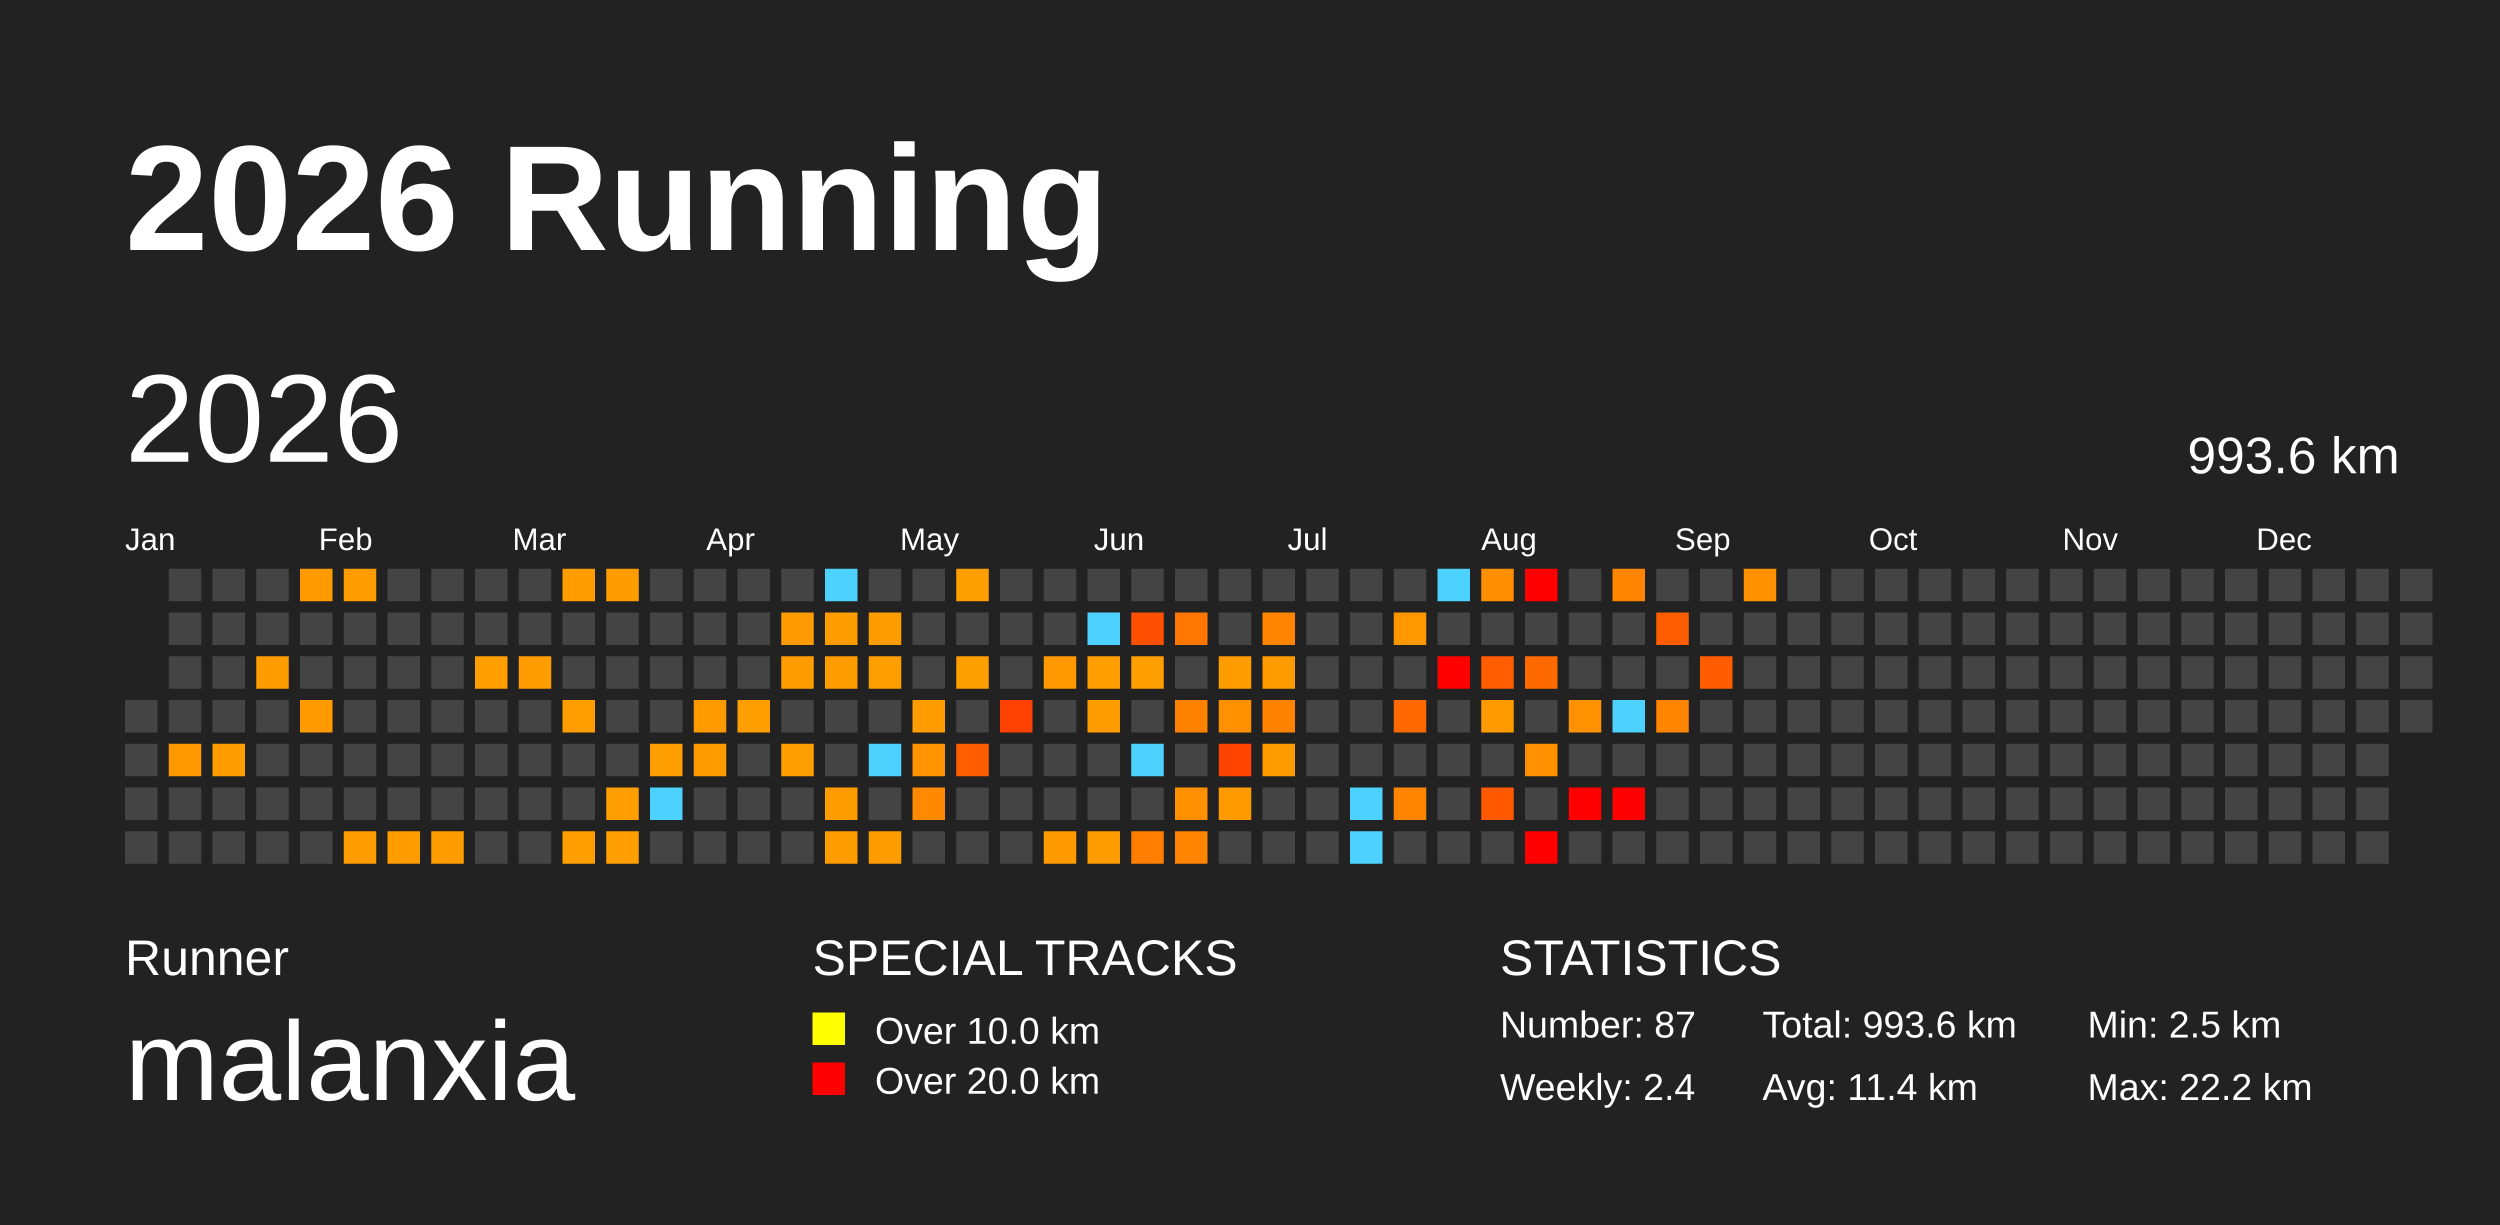
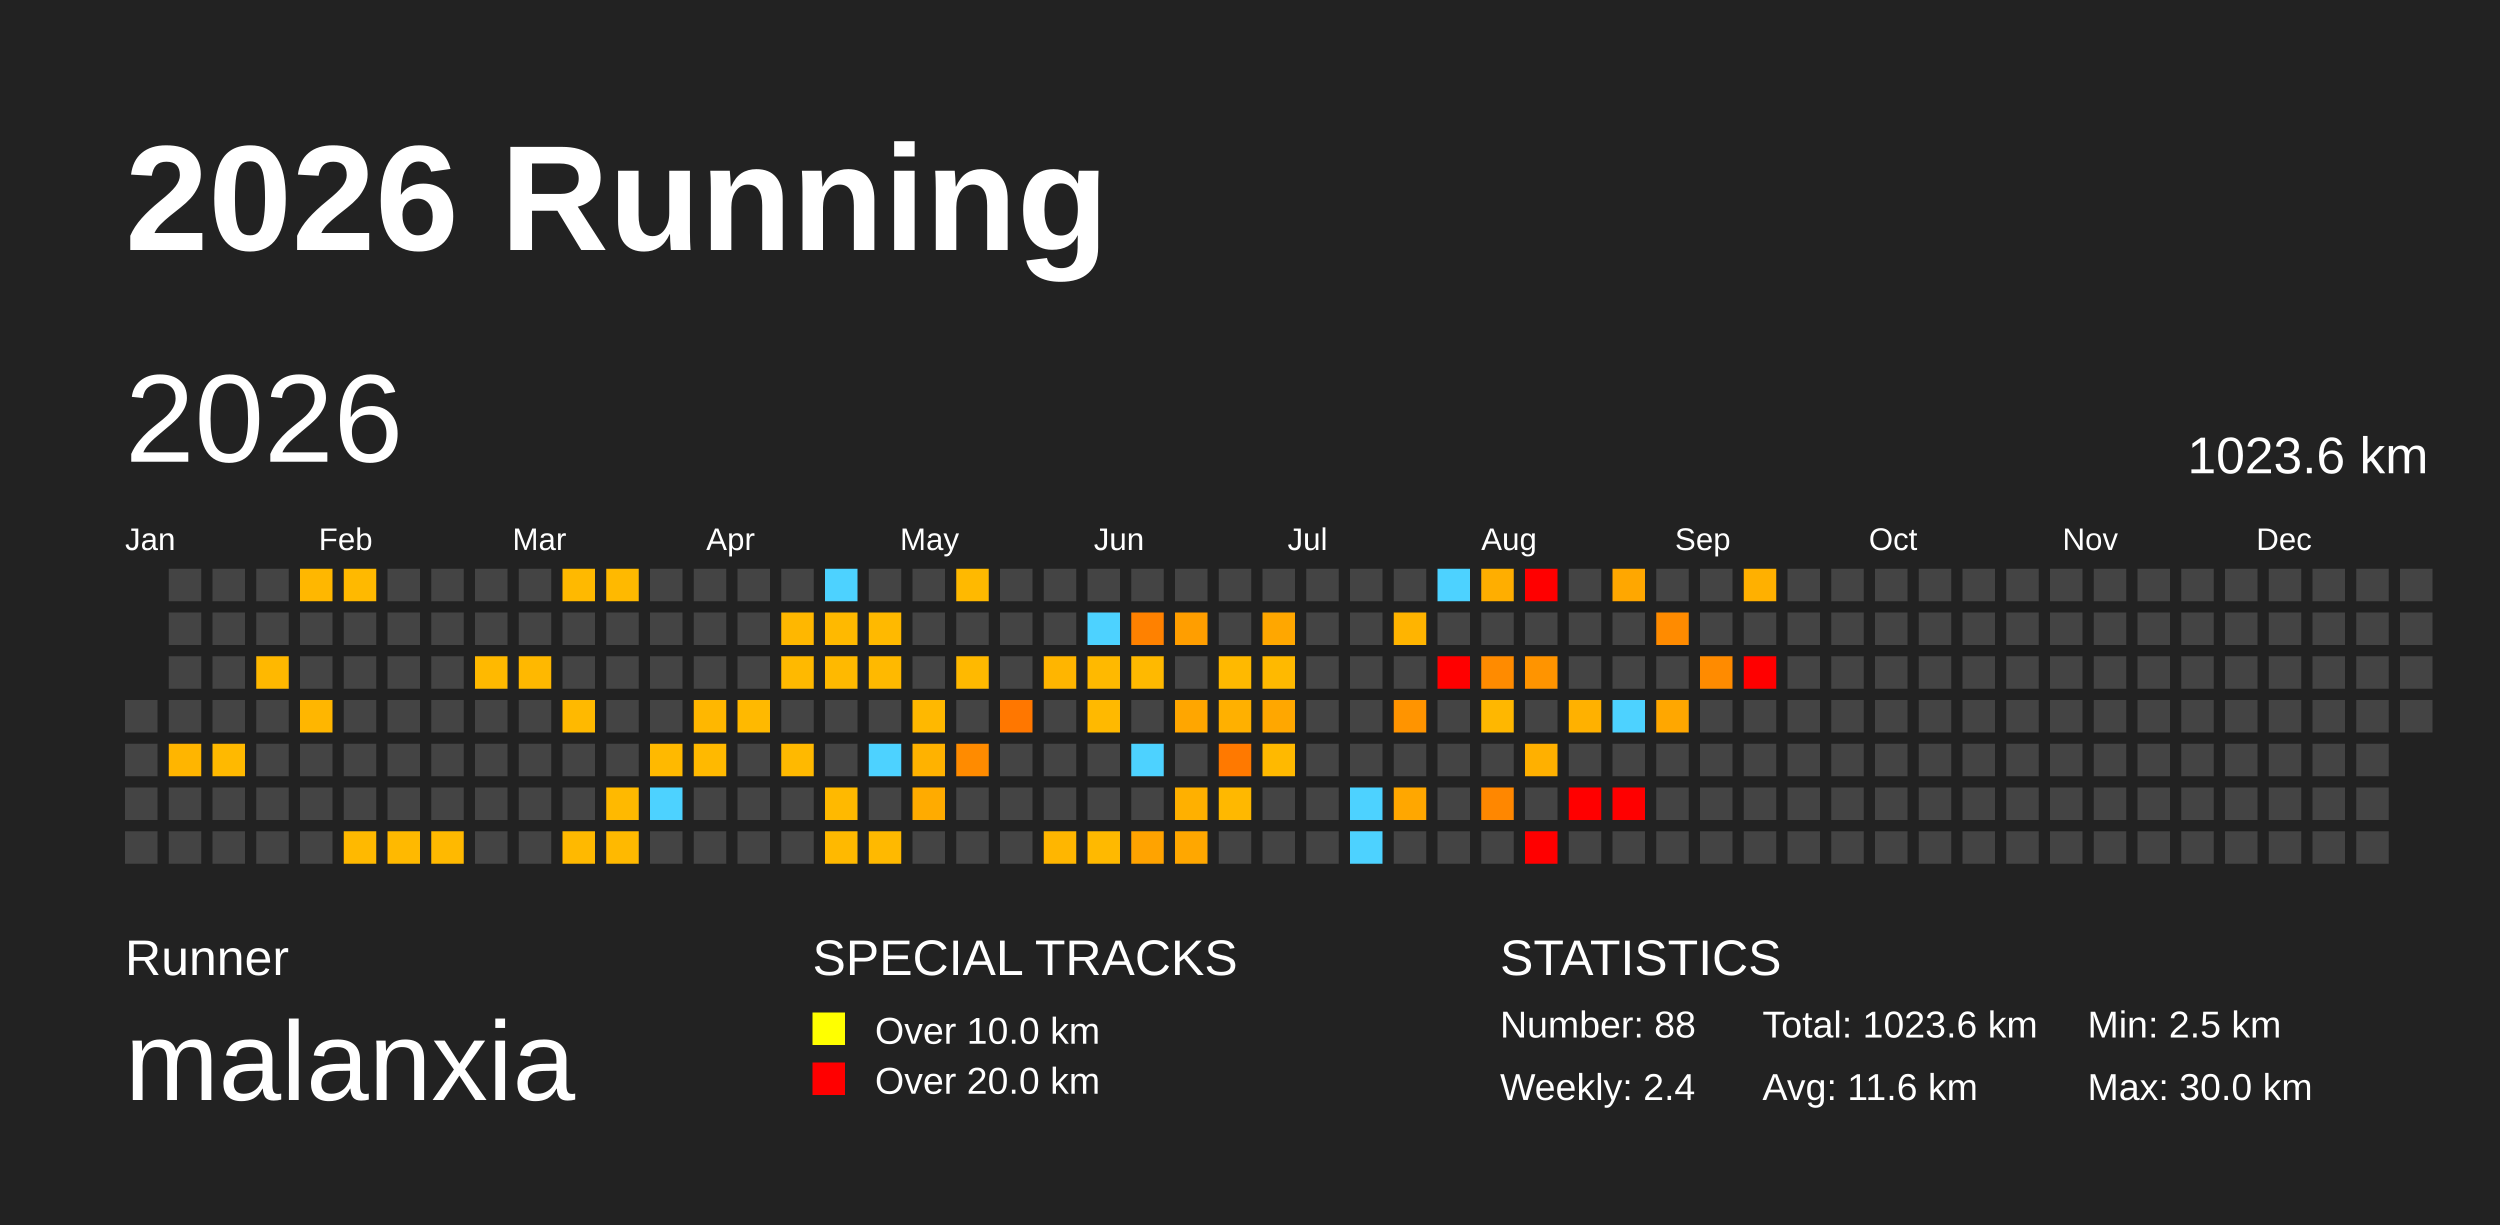
<svg xmlns="http://www.w3.org/2000/svg" baseProfile="full" height="98mm" version="1.1" viewBox="0,0,200,98" width="200mm">
  <defs />
  <rect fill="#222222" height="98" width="200" x="0" y="0" />
  <text fill="#FFFFFF" style="font-size:12px; font-family:Arial; font-weight:bold;" x="10" y="20">2026 Running</text>
  <text fill="#FFFFFF" style="font-size:4px; font-family:Arial" x="10" y="78">Runner</text>
  <text fill="#FFFFFF" style="font-size:9px; font-family:Arial" x="10" y="88">malanxia</text>
  <text fill="#FFFFFF" style="font-size:4px; font-family:Arial" x="65" y="78">SPECIAL TRACKS</text>
  <rect fill="yellow" height="2.6" width="2.6" x="65" y="81" />
  <text fill="#FFFFFF" style="font-size:3px; font-family:Arial" x="70" y="83.5">Over 10.0 km</text>
  <rect fill="red" height="2.6" width="2.6" x="65" y="85" />
  <text fill="#FFFFFF" style="font-size:3px; font-family:Arial" x="70" y="87.5">Over 20.0 km</text>
  <text fill="#FFFFFF" style="font-size:4px; font-family:Arial" x="120" y="78">STATISTICS</text>
-   <text fill="#FFFFFF" style="font-size:3px; font-family:Arial" x="120" y="83">Number: 87</text>
+   <text fill="#FFFFFF" style="font-size:3px; font-family:Arial" x="120" y="83">Number: 88</text>
  <text fill="#FFFFFF" style="font-size:3px; font-family:Arial" x="120" y="88">Weekly: 2.4</text>
-   <text fill="#FFFFFF" style="font-size:3px; font-family:Arial" x="141" y="83">Total: 993.6 km</text>
-   <text fill="#FFFFFF" style="font-size:3px; font-family:Arial" x="141" y="88">Avg: 11.4 km</text>
+   <text fill="#FFFFFF" style="font-size:3px; font-family:Arial" x="141" y="83">Total: 1023.6 km</text>
+   <text fill="#FFFFFF" style="font-size:3px; font-family:Arial" x="141" y="88">Avg: 11.6 km</text>
  <text fill="#FFFFFF" style="font-size:3px; font-family:Arial" x="167" y="83">Min: 2.5 km</text>
-   <text fill="#FFFFFF" style="font-size:3px; font-family:Arial" x="167" y="88">Max: 22.2 km</text>
+   <text fill="#FFFFFF" style="font-size:3px; font-family:Arial" x="167" y="88">Max: 30.0 km</text>
  <text dominant-baseline="hanging" fill="#FFFFFF" style="font-size:10.0px; font-family:Arial;" x="10" y="30">2026</text>
-   <text dominant-baseline="hanging" fill="#FFFFFF" style="font-size:4.125px; font-family:Arial;" x="175" y="35">993.6 km</text>
+   <text dominant-baseline="hanging" fill="#FFFFFF" style="font-size:4.125px; font-family:Arial;" x="175" y="35">1023.6 km</text>
  <text fill="#FFFFFF" style="font-size:2.5px; font-family:Arial" x="10.0" y="44">Jan</text>
  <text fill="#FFFFFF" style="font-size:2.5px; font-family:Arial" x="25.5" y="44">Feb</text>
  <text fill="#FFFFFF" style="font-size:2.5px; font-family:Arial" x="41.0" y="44">Mar</text>
  <text fill="#FFFFFF" style="font-size:2.5px; font-family:Arial" x="56.5" y="44">Apr</text>
  <text fill="#FFFFFF" style="font-size:2.5px; font-family:Arial" x="72.0" y="44">May</text>
  <text fill="#FFFFFF" style="font-size:2.5px; font-family:Arial" x="87.5" y="44">Jun</text>
  <text fill="#FFFFFF" style="font-size:2.5px; font-family:Arial" x="103.0" y="44">Jul</text>
  <text fill="#FFFFFF" style="font-size:2.5px; font-family:Arial" x="118.5" y="44">Aug</text>
  <text fill="#FFFFFF" style="font-size:2.5px; font-family:Arial" x="134.0" y="44">Sep</text>
  <text fill="#FFFFFF" style="font-size:2.5px; font-family:Arial" x="149.5" y="44">Oct</text>
  <text fill="#FFFFFF" style="font-size:2.5px; font-family:Arial" x="165.0" y="44">Nov</text>
  <text fill="#FFFFFF" style="font-size:2.5px; font-family:Arial" x="180.5" y="44">Dec</text>
  <rect fill="#444444" height="2.6" width="2.6" x="10.0" y="56.0" />
  <rect fill="#444444" height="2.6" width="2.6" x="10.0" y="59.5" />
  <rect fill="#444444" height="2.6" width="2.6" x="10.0" y="63.0" />
  <rect fill="#444444" height="2.6" width="2.6" x="10.0" y="66.5" />
  <rect fill="#444444" height="2.6" width="2.6" x="13.5" y="45.5" />
  <rect fill="#444444" height="2.6" width="2.6" x="13.5" y="49.0" />
  <rect fill="#444444" height="2.6" width="2.6" x="13.5" y="52.5" />
  <rect fill="#444444" height="2.6" width="2.6" x="13.5" y="56.0" />
-   <rect fill="#ff9800" height="2.6" width="2.6" x="13.5" y="59.5" />
+   <rect fill="#ffb500" height="2.6" width="2.6" x="13.5" y="59.5" />
  <rect fill="#444444" height="2.6" width="2.6" x="13.5" y="63.0" />
  <rect fill="#444444" height="2.6" width="2.6" x="13.5" y="66.5" />
  <rect fill="#444444" height="2.6" width="2.6" x="17.0" y="45.5" />
  <rect fill="#444444" height="2.6" width="2.6" x="17.0" y="49.0" />
  <rect fill="#444444" height="2.6" width="2.6" x="17.0" y="52.5" />
  <rect fill="#444444" height="2.6" width="2.6" x="17.0" y="56.0" />
-   <rect fill="#ff9d00" height="2.6" width="2.6" x="17.0" y="59.5" />
+   <rect fill="#ffb900" height="2.6" width="2.6" x="17.0" y="59.5" />
  <rect fill="#444444" height="2.6" width="2.6" x="17.0" y="63.0" />
  <rect fill="#444444" height="2.6" width="2.6" x="17.0" y="66.5" />
  <rect fill="#444444" height="2.6" width="2.6" x="20.5" y="45.5" />
  <rect fill="#444444" height="2.6" width="2.6" x="20.5" y="49.0" />
-   <rect fill="#ff9c00" height="2.6" width="2.6" x="20.5" y="52.5" />
+   <rect fill="#ffb800" height="2.6" width="2.6" x="20.5" y="52.5" />
  <rect fill="#444444" height="2.6" width="2.6" x="20.5" y="56.0" />
  <rect fill="#444444" height="2.6" width="2.6" x="20.5" y="59.5" />
  <rect fill="#444444" height="2.6" width="2.6" x="20.5" y="63.0" />
  <rect fill="#444444" height="2.6" width="2.6" x="20.5" y="66.5" />
-   <rect fill="#ff9b00" height="2.6" width="2.6" x="24.0" y="45.5" />
+   <rect fill="#ffb700" height="2.6" width="2.6" x="24.0" y="45.5" />
  <rect fill="#444444" height="2.6" width="2.6" x="24.0" y="49.0" />
  <rect fill="#444444" height="2.6" width="2.6" x="24.0" y="52.5" />
-   <rect fill="#ff9a00" height="2.6" width="2.6" x="24.0" y="56.0" />
+   <rect fill="#ffb600" height="2.6" width="2.6" x="24.0" y="56.0" />
  <rect fill="#444444" height="2.6" width="2.6" x="24.0" y="59.5" />
  <rect fill="#444444" height="2.6" width="2.6" x="24.0" y="63.0" />
  <rect fill="#444444" height="2.6" width="2.6" x="24.0" y="66.5" />
-   <rect fill="#ff9d00" height="2.6" width="2.6" x="27.5" y="45.5" />
+   <rect fill="#ffb900" height="2.6" width="2.6" x="27.5" y="45.5" />
  <rect fill="#444444" height="2.6" width="2.6" x="27.5" y="49.0" />
  <rect fill="#444444" height="2.6" width="2.6" x="27.5" y="52.5" />
  <rect fill="#444444" height="2.6" width="2.6" x="27.5" y="56.0" />
  <rect fill="#444444" height="2.6" width="2.6" x="27.5" y="59.5" />
  <rect fill="#444444" height="2.6" width="2.6" x="27.5" y="63.0" />
-   <rect fill="#ff9d00" height="2.6" width="2.6" x="27.5" y="66.5" />
+   <rect fill="#ffb900" height="2.6" width="2.6" x="27.5" y="66.5" />
  <rect fill="#444444" height="2.6" width="2.6" x="31.0" y="45.5" />
  <rect fill="#444444" height="2.6" width="2.6" x="31.0" y="49.0" />
  <rect fill="#444444" height="2.6" width="2.6" x="31.0" y="52.5" />
  <rect fill="#444444" height="2.6" width="2.6" x="31.0" y="56.0" />
  <rect fill="#444444" height="2.6" width="2.6" x="31.0" y="59.5" />
  <rect fill="#444444" height="2.6" width="2.6" x="31.0" y="63.0" />
-   <rect fill="#ff9d00" height="2.6" width="2.6" x="31.0" y="66.5" />
+   <rect fill="#ffb900" height="2.6" width="2.6" x="31.0" y="66.5" />
  <rect fill="#444444" height="2.6" width="2.6" x="34.5" y="45.5" />
  <rect fill="#444444" height="2.6" width="2.6" x="34.5" y="49.0" />
  <rect fill="#444444" height="2.6" width="2.6" x="34.5" y="52.5" />
  <rect fill="#444444" height="2.6" width="2.6" x="34.5" y="56.0" />
  <rect fill="#444444" height="2.6" width="2.6" x="34.5" y="59.5" />
  <rect fill="#444444" height="2.6" width="2.6" x="34.5" y="63.0" />
-   <rect fill="#ff9d00" height="2.6" width="2.6" x="34.5" y="66.5" />
+   <rect fill="#ffb900" height="2.6" width="2.6" x="34.5" y="66.5" />
  <rect fill="#444444" height="2.6" width="2.6" x="38.0" y="45.5" />
  <rect fill="#444444" height="2.6" width="2.6" x="38.0" y="49.0" />
-   <rect fill="#ff9e00" height="2.6" width="2.6" x="38.0" y="52.5" />
+   <rect fill="#ffb900" height="2.6" width="2.6" x="38.0" y="52.5" />
  <rect fill="#444444" height="2.6" width="2.6" x="38.0" y="56.0" />
  <rect fill="#444444" height="2.6" width="2.6" x="38.0" y="59.5" />
  <rect fill="#444444" height="2.6" width="2.6" x="38.0" y="63.0" />
  <rect fill="#444444" height="2.6" width="2.6" x="38.0" y="66.5" />
  <rect fill="#444444" height="2.6" width="2.6" x="41.5" y="45.5" />
  <rect fill="#444444" height="2.6" width="2.6" x="41.5" y="49.0" />
-   <rect fill="#ff9c00" height="2.6" width="2.6" x="41.5" y="52.5" />
+   <rect fill="#ffb800" height="2.6" width="2.6" x="41.5" y="52.5" />
  <rect fill="#444444" height="2.6" width="2.6" x="41.5" y="56.0" />
  <rect fill="#444444" height="2.6" width="2.6" x="41.5" y="59.5" />
  <rect fill="#444444" height="2.6" width="2.6" x="41.5" y="63.0" />
  <rect fill="#444444" height="2.6" width="2.6" x="41.5" y="66.5" />
-   <rect fill="#ff9d00" height="2.6" width="2.6" x="45.0" y="45.5" />
+   <rect fill="#ffb900" height="2.6" width="2.6" x="45.0" y="45.5" />
  <rect fill="#444444" height="2.6" width="2.6" x="45.0" y="49.0" />
  <rect fill="#444444" height="2.6" width="2.6" x="45.0" y="52.5" />
-   <rect fill="#ff9e00" height="2.6" width="2.6" x="45.0" y="56.0" />
+   <rect fill="#ffb900" height="2.6" width="2.6" x="45.0" y="56.0" />
  <rect fill="#444444" height="2.6" width="2.6" x="45.0" y="59.5" />
  <rect fill="#444444" height="2.6" width="2.6" x="45.0" y="63.0" />
-   <rect fill="#ff9e00" height="2.6" width="2.6" x="45.0" y="66.5" />
-   <rect fill="#ff9d00" height="2.6" width="2.6" x="48.5" y="45.5" />
+   <rect fill="#ffb900" height="2.6" width="2.6" x="45.0" y="66.5" />
+   <rect fill="#ffb900" height="2.6" width="2.6" x="48.5" y="45.5" />
  <rect fill="#444444" height="2.6" width="2.6" x="48.5" y="49.0" />
  <rect fill="#444444" height="2.6" width="2.6" x="48.5" y="52.5" />
  <rect fill="#444444" height="2.6" width="2.6" x="48.5" y="56.0" />
  <rect fill="#444444" height="2.6" width="2.6" x="48.5" y="59.5" />
-   <rect fill="#ff9e00" height="2.6" width="2.6" x="48.5" y="63.0" />
-   <rect fill="#ff9e00" height="2.6" width="2.6" x="48.5" y="66.5" />
+   <rect fill="#ffb900" height="2.6" width="2.6" x="48.5" y="63.0" />
+   <rect fill="#ffb900" height="2.6" width="2.6" x="48.5" y="66.5" />
  <rect fill="#444444" height="2.6" width="2.6" x="52.0" y="45.5" />
  <rect fill="#444444" height="2.6" width="2.6" x="52.0" y="49.0" />
  <rect fill="#444444" height="2.6" width="2.6" x="52.0" y="52.5" />
  <rect fill="#444444" height="2.6" width="2.6" x="52.0" y="56.0" />
-   <rect fill="#ff9e00" height="2.6" width="2.6" x="52.0" y="59.5" />
+   <rect fill="#ffb900" height="2.6" width="2.6" x="52.0" y="59.5" />
  <rect fill="#4dd2ff" height="2.6" width="2.6" x="52.0" y="63.0" />
  <rect fill="#444444" height="2.6" width="2.6" x="52.0" y="66.5" />
  <rect fill="#444444" height="2.6" width="2.6" x="55.5" y="45.5" />
  <rect fill="#444444" height="2.6" width="2.6" x="55.5" y="49.0" />
  <rect fill="#444444" height="2.6" width="2.6" x="55.5" y="52.5" />
-   <rect fill="#ff9a00" height="2.6" width="2.6" x="55.5" y="56.0" />
-   <rect fill="#ff9d00" height="2.6" width="2.6" x="55.5" y="59.5" />
+   <rect fill="#ffb700" height="2.6" width="2.6" x="55.5" y="56.0" />
+   <rect fill="#ffb900" height="2.6" width="2.6" x="55.5" y="59.5" />
  <rect fill="#444444" height="2.6" width="2.6" x="55.5" y="63.0" />
  <rect fill="#444444" height="2.6" width="2.6" x="55.5" y="66.5" />
  <rect fill="#444444" height="2.6" width="2.6" x="59.0" y="45.5" />
  <rect fill="#444444" height="2.6" width="2.6" x="59.0" y="49.0" />
  <rect fill="#444444" height="2.6" width="2.6" x="59.0" y="52.5" />
-   <rect fill="#ff9e00" height="2.6" width="2.6" x="59.0" y="56.0" />
+   <rect fill="#ffb900" height="2.6" width="2.6" x="59.0" y="56.0" />
  <rect fill="#444444" height="2.6" width="2.6" x="59.0" y="59.5" />
  <rect fill="#444444" height="2.6" width="2.6" x="59.0" y="63.0" />
  <rect fill="#444444" height="2.6" width="2.6" x="59.0" y="66.5" />
  <rect fill="#444444" height="2.6" width="2.6" x="62.5" y="45.5" />
-   <rect fill="#ff9a00" height="2.6" width="2.6" x="62.5" y="49.0" />
-   <rect fill="#ff9d00" height="2.6" width="2.6" x="62.5" y="52.5" />
+   <rect fill="#ffb700" height="2.6" width="2.6" x="62.5" y="49.0" />
+   <rect fill="#ffb900" height="2.6" width="2.6" x="62.5" y="52.5" />
  <rect fill="#444444" height="2.6" width="2.6" x="62.5" y="56.0" />
-   <rect fill="#ff9e00" height="2.6" width="2.6" x="62.5" y="59.5" />
+   <rect fill="#ffb900" height="2.6" width="2.6" x="62.5" y="59.5" />
  <rect fill="#444444" height="2.6" width="2.6" x="62.5" y="63.0" />
  <rect fill="#444444" height="2.6" width="2.6" x="62.5" y="66.5" />
  <rect fill="#4dd2ff" height="2.6" width="2.6" x="66.0" y="45.5" />
-   <rect fill="#ff9d00" height="2.6" width="2.6" x="66.0" y="49.0" />
-   <rect fill="#ff9d00" height="2.6" width="2.6" x="66.0" y="52.5" />
+   <rect fill="#ffb900" height="2.6" width="2.6" x="66.0" y="49.0" />
+   <rect fill="#ffb900" height="2.6" width="2.6" x="66.0" y="52.5" />
  <rect fill="#444444" height="2.6" width="2.6" x="66.0" y="56.0" />
  <rect fill="#444444" height="2.6" width="2.6" x="66.0" y="59.5" />
-   <rect fill="#ff9d00" height="2.6" width="2.6" x="66.0" y="63.0" />
-   <rect fill="#ff9d00" height="2.6" width="2.6" x="66.0" y="66.5" />
+   <rect fill="#ffb900" height="2.6" width="2.6" x="66.0" y="63.0" />
+   <rect fill="#ffb900" height="2.6" width="2.6" x="66.0" y="66.5" />
  <rect fill="#444444" height="2.6" width="2.6" x="69.5" y="45.5" />
-   <rect fill="#ff9d00" height="2.6" width="2.6" x="69.5" y="49.0" />
-   <rect fill="#ff9e00" height="2.6" width="2.6" x="69.5" y="52.5" />
+   <rect fill="#ffb900" height="2.6" width="2.6" x="69.5" y="49.0" />
+   <rect fill="#ffb900" height="2.6" width="2.6" x="69.5" y="52.5" />
  <rect fill="#444444" height="2.6" width="2.6" x="69.5" y="56.0" />
  <rect fill="#4dd2ff" height="2.6" width="2.6" x="69.5" y="59.5" />
  <rect fill="#444444" height="2.6" width="2.6" x="69.5" y="63.0" />
-   <rect fill="#ff9d00" height="2.6" width="2.6" x="69.5" y="66.5" />
+   <rect fill="#ffb900" height="2.6" width="2.6" x="69.5" y="66.5" />
  <rect fill="#444444" height="2.6" width="2.6" x="73.0" y="45.5" />
  <rect fill="#444444" height="2.6" width="2.6" x="73.0" y="49.0" />
  <rect fill="#444444" height="2.6" width="2.6" x="73.0" y="52.5" />
-   <rect fill="#ff9c00" height="2.6" width="2.6" x="73.0" y="56.0" />
-   <rect fill="#ff9300" height="2.6" width="2.6" x="73.0" y="59.5" />
-   <rect fill="#ff8900" height="2.6" width="2.6" x="73.0" y="63.0" />
+   <rect fill="#ffb800" height="2.6" width="2.6" x="73.0" y="56.0" />
+   <rect fill="#ffb200" height="2.6" width="2.6" x="73.0" y="59.5" />
+   <rect fill="#ffab00" height="2.6" width="2.6" x="73.0" y="63.0" />
  <rect fill="#444444" height="2.6" width="2.6" x="73.0" y="66.5" />
-   <rect fill="#ff9e00" height="2.6" width="2.6" x="76.5" y="45.5" />
+   <rect fill="#ffb900" height="2.6" width="2.6" x="76.5" y="45.5" />
  <rect fill="#444444" height="2.6" width="2.6" x="76.5" y="49.0" />
-   <rect fill="#ff9e00" height="2.6" width="2.6" x="76.5" y="52.5" />
+   <rect fill="#ffb900" height="2.6" width="2.6" x="76.5" y="52.5" />
  <rect fill="#444444" height="2.6" width="2.6" x="76.5" y="56.0" />
-   <rect fill="#ff5d00" height="2.6" width="2.6" x="76.5" y="59.5" />
+   <rect fill="#ff8b00" height="2.6" width="2.6" x="76.5" y="59.5" />
  <rect fill="#444444" height="2.6" width="2.6" x="76.5" y="63.0" />
  <rect fill="#444444" height="2.6" width="2.6" x="76.5" y="66.5" />
  <rect fill="#444444" height="2.6" width="2.6" x="80.0" y="45.5" />
  <rect fill="#444444" height="2.6" width="2.6" x="80.0" y="49.0" />
  <rect fill="#444444" height="2.6" width="2.6" x="80.0" y="52.5" />
-   <rect fill="#ff4100" height="2.6" width="2.6" x="80.0" y="56.0" />
+   <rect fill="#ff7700" height="2.6" width="2.6" x="80.0" y="56.0" />
  <rect fill="#444444" height="2.6" width="2.6" x="80.0" y="59.5" />
  <rect fill="#444444" height="2.6" width="2.6" x="80.0" y="63.0" />
  <rect fill="#444444" height="2.6" width="2.6" x="80.0" y="66.5" />
  <rect fill="#444444" height="2.6" width="2.6" x="83.5" y="45.5" />
  <rect fill="#444444" height="2.6" width="2.6" x="83.5" y="49.0" />
-   <rect fill="#ff9800" height="2.6" width="2.6" x="83.5" y="52.5" />
+   <rect fill="#ffb500" height="2.6" width="2.6" x="83.5" y="52.5" />
  <rect fill="#444444" height="2.6" width="2.6" x="83.5" y="56.0" />
  <rect fill="#444444" height="2.6" width="2.6" x="83.5" y="59.5" />
  <rect fill="#444444" height="2.6" width="2.6" x="83.5" y="63.0" />
-   <rect fill="#ff9900" height="2.6" width="2.6" x="83.5" y="66.5" />
+   <rect fill="#ffb600" height="2.6" width="2.6" x="83.5" y="66.5" />
  <rect fill="#444444" height="2.6" width="2.6" x="87.0" y="45.5" />
  <rect fill="#4dd2ff" height="2.6" width="2.6" x="87.0" y="49.0" />
-   <rect fill="#ff9e00" height="2.6" width="2.6" x="87.0" y="52.5" />
-   <rect fill="#ff9d00" height="2.6" width="2.6" x="87.0" y="56.0" />
+   <rect fill="#ffb900" height="2.6" width="2.6" x="87.0" y="52.5" />
+   <rect fill="#ffb900" height="2.6" width="2.6" x="87.0" y="56.0" />
  <rect fill="#444444" height="2.6" width="2.6" x="87.0" y="59.5" />
  <rect fill="#444444" height="2.6" width="2.6" x="87.0" y="63.0" />
-   <rect fill="#ff9d00" height="2.6" width="2.6" x="87.0" y="66.5" />
+   <rect fill="#ffb900" height="2.6" width="2.6" x="87.0" y="66.5" />
  <rect fill="#444444" height="2.6" width="2.6" x="90.5" y="45.5" />
-   <rect fill="#ff4f00" height="2.6" width="2.6" x="90.5" y="49.0" />
-   <rect fill="#ff9e00" height="2.6" width="2.6" x="90.5" y="52.5" />
+   <rect fill="#ff8100" height="2.6" width="2.6" x="90.5" y="49.0" />
+   <rect fill="#ffb900" height="2.6" width="2.6" x="90.5" y="52.5" />
  <rect fill="#444444" height="2.6" width="2.6" x="90.5" y="56.0" />
  <rect fill="#4dd2ff" height="2.6" width="2.6" x="90.5" y="59.5" />
  <rect fill="#444444" height="2.6" width="2.6" x="90.5" y="63.0" />
-   <rect fill="#ff7e00" height="2.6" width="2.6" x="90.5" y="66.5" />
+   <rect fill="#ffa300" height="2.6" width="2.6" x="90.5" y="66.5" />
  <rect fill="#444444" height="2.6" width="2.6" x="94.0" y="45.5" />
-   <rect fill="#ff7700" height="2.6" width="2.6" x="94.0" y="49.0" />
+   <rect fill="#ff9e00" height="2.6" width="2.6" x="94.0" y="49.0" />
  <rect fill="#444444" height="2.6" width="2.6" x="94.0" y="52.5" />
-   <rect fill="#ff8300" height="2.6" width="2.6" x="94.0" y="56.0" />
+   <rect fill="#ffa600" height="2.6" width="2.6" x="94.0" y="56.0" />
  <rect fill="#444444" height="2.6" width="2.6" x="94.0" y="59.5" />
-   <rect fill="#ff9000" height="2.6" width="2.6" x="94.0" y="63.0" />
-   <rect fill="#ff8400" height="2.6" width="2.6" x="94.0" y="66.5" />
+   <rect fill="#ffb000" height="2.6" width="2.6" x="94.0" y="63.0" />
+   <rect fill="#ffa700" height="2.6" width="2.6" x="94.0" y="66.5" />
  <rect fill="#444444" height="2.6" width="2.6" x="97.5" y="45.5" />
  <rect fill="#444444" height="2.6" width="2.6" x="97.5" y="49.0" />
-   <rect fill="#ff9d00" height="2.6" width="2.6" x="97.5" y="52.5" />
-   <rect fill="#ff9100" height="2.6" width="2.6" x="97.5" y="56.0" />
-   <rect fill="#ff4300" height="2.6" width="2.6" x="97.5" y="59.5" />
-   <rect fill="#ff9b00" height="2.6" width="2.6" x="97.5" y="63.0" />
+   <rect fill="#ffb900" height="2.6" width="2.6" x="97.5" y="52.5" />
+   <rect fill="#ffb000" height="2.6" width="2.6" x="97.5" y="56.0" />
+   <rect fill="#ff7900" height="2.6" width="2.6" x="97.5" y="59.5" />
+   <rect fill="#ffb800" height="2.6" width="2.6" x="97.5" y="63.0" />
  <rect fill="#444444" height="2.6" width="2.6" x="97.5" y="66.5" />
  <rect fill="#444444" height="2.6" width="2.6" x="101.0" y="45.5" />
-   <rect fill="#ff8400" height="2.6" width="2.6" x="101.0" y="49.0" />
-   <rect fill="#ff9d00" height="2.6" width="2.6" x="101.0" y="52.5" />
-   <rect fill="#ff8300" height="2.6" width="2.6" x="101.0" y="56.0" />
-   <rect fill="#ff9d00" height="2.6" width="2.6" x="101.0" y="59.5" />
+   <rect fill="#ffa700" height="2.6" width="2.6" x="101.0" y="49.0" />
+   <rect fill="#ffb900" height="2.6" width="2.6" x="101.0" y="52.5" />
+   <rect fill="#ffa700" height="2.6" width="2.6" x="101.0" y="56.0" />
+   <rect fill="#ffb900" height="2.6" width="2.6" x="101.0" y="59.5" />
  <rect fill="#444444" height="2.6" width="2.6" x="101.0" y="63.0" />
  <rect fill="#444444" height="2.6" width="2.6" x="101.0" y="66.5" />
  <rect fill="#444444" height="2.6" width="2.6" x="104.5" y="45.5" />
  <rect fill="#444444" height="2.6" width="2.6" x="104.5" y="49.0" />
  <rect fill="#444444" height="2.6" width="2.6" x="104.5" y="52.5" />
  <rect fill="#444444" height="2.6" width="2.6" x="104.5" y="56.0" />
  <rect fill="#444444" height="2.6" width="2.6" x="104.5" y="59.5" />
  <rect fill="#444444" height="2.6" width="2.6" x="104.5" y="63.0" />
  <rect fill="#444444" height="2.6" width="2.6" x="104.5" y="66.5" />
  <rect fill="#444444" height="2.6" width="2.6" x="108.0" y="45.5" />
  <rect fill="#444444" height="2.6" width="2.6" x="108.0" y="49.0" />
  <rect fill="#444444" height="2.6" width="2.6" x="108.0" y="52.5" />
  <rect fill="#444444" height="2.6" width="2.6" x="108.0" y="56.0" />
  <rect fill="#444444" height="2.6" width="2.6" x="108.0" y="59.5" />
  <rect fill="#4dd2ff" height="2.6" width="2.6" x="108.0" y="63.0" />
  <rect fill="#4dd2ff" height="2.6" width="2.6" x="108.0" y="66.5" />
  <rect fill="#444444" height="2.6" width="2.6" x="111.5" y="45.5" />
-   <rect fill="#ff9700" height="2.6" width="2.6" x="111.5" y="49.0" />
+   <rect fill="#ffb400" height="2.6" width="2.6" x="111.5" y="49.0" />
  <rect fill="#444444" height="2.6" width="2.6" x="111.5" y="52.5" />
-   <rect fill="#ff6900" height="2.6" width="2.6" x="111.5" y="56.0" />
+   <rect fill="#ff9400" height="2.6" width="2.6" x="111.5" y="56.0" />
  <rect fill="#444444" height="2.6" width="2.6" x="111.5" y="59.5" />
-   <rect fill="#ff8400" height="2.6" width="2.6" x="111.5" y="63.0" />
+   <rect fill="#ffa700" height="2.6" width="2.6" x="111.5" y="63.0" />
  <rect fill="#444444" height="2.6" width="2.6" x="111.5" y="66.5" />
  <rect fill="#4dd2ff" height="2.6" width="2.6" x="115.0" y="45.5" />
  <rect fill="#444444" height="2.6" width="2.6" x="115.0" y="49.0" />
  <rect fill="red" height="2.6" width="2.6" x="115.0" y="52.5" />
  <rect fill="#444444" height="2.6" width="2.6" x="115.0" y="56.0" />
  <rect fill="#444444" height="2.6" width="2.6" x="115.0" y="59.5" />
  <rect fill="#444444" height="2.6" width="2.6" x="115.0" y="63.0" />
  <rect fill="#444444" height="2.6" width="2.6" x="115.0" y="66.5" />
-   <rect fill="#ff8e00" height="2.6" width="2.6" x="118.5" y="45.5" />
+   <rect fill="#ffae00" height="2.6" width="2.6" x="118.5" y="45.5" />
  <rect fill="#444444" height="2.6" width="2.6" x="118.5" y="49.0" />
-   <rect fill="#ff5d00" height="2.6" width="2.6" x="118.5" y="52.5" />
-   <rect fill="#ff9b00" height="2.6" width="2.6" x="118.5" y="56.0" />
+   <rect fill="#ff8b00" height="2.6" width="2.6" x="118.5" y="52.5" />
+   <rect fill="#ffb700" height="2.6" width="2.6" x="118.5" y="56.0" />
  <rect fill="#444444" height="2.6" width="2.6" x="118.5" y="59.5" />
-   <rect fill="#ff5800" height="2.6" width="2.6" x="118.5" y="63.0" />
+   <rect fill="#ff8700" height="2.6" width="2.6" x="118.5" y="63.0" />
  <rect fill="#444444" height="2.6" width="2.6" x="118.5" y="66.5" />
  <rect fill="red" height="2.6" width="2.6" x="122.0" y="45.5" />
  <rect fill="#444444" height="2.6" width="2.6" x="122.0" y="49.0" />
-   <rect fill="#ff6a00" height="2.6" width="2.6" x="122.0" y="52.5" />
+   <rect fill="#ff9400" height="2.6" width="2.6" x="122.0" y="52.5" />
  <rect fill="#444444" height="2.6" width="2.6" x="122.0" y="56.0" />
-   <rect fill="#ff9100" height="2.6" width="2.6" x="122.0" y="59.5" />
+   <rect fill="#ffb000" height="2.6" width="2.6" x="122.0" y="59.5" />
  <rect fill="#444444" height="2.6" width="2.6" x="122.0" y="63.0" />
  <rect fill="red" height="2.6" width="2.6" x="122.0" y="66.5" />
  <rect fill="#444444" height="2.6" width="2.6" x="125.5" y="45.5" />
  <rect fill="#444444" height="2.6" width="2.6" x="125.5" y="49.0" />
  <rect fill="#444444" height="2.6" width="2.6" x="125.5" y="52.5" />
-   <rect fill="#ff9200" height="2.6" width="2.6" x="125.5" y="56.0" />
+   <rect fill="#ffb100" height="2.6" width="2.6" x="125.5" y="56.0" />
  <rect fill="#444444" height="2.6" width="2.6" x="125.5" y="59.5" />
  <rect fill="red" height="2.6" width="2.6" x="125.5" y="63.0" />
  <rect fill="#444444" height="2.6" width="2.6" x="125.5" y="66.5" />
-   <rect fill="#ff8400" height="2.6" width="2.6" x="129.0" y="45.5" />
+   <rect fill="#ffa700" height="2.6" width="2.6" x="129.0" y="45.5" />
  <rect fill="#444444" height="2.6" width="2.6" x="129.0" y="49.0" />
  <rect fill="#444444" height="2.6" width="2.6" x="129.0" y="52.5" />
  <rect fill="#4dd2ff" height="2.6" width="2.6" x="129.0" y="56.0" />
  <rect fill="#444444" height="2.6" width="2.6" x="129.0" y="59.5" />
  <rect fill="red" height="2.6" width="2.6" x="129.0" y="63.0" />
  <rect fill="#444444" height="2.6" width="2.6" x="129.0" y="66.5" />
  <rect fill="#444444" height="2.6" width="2.6" x="132.5" y="45.5" />
-   <rect fill="#ff5d00" height="2.6" width="2.6" x="132.5" y="49.0" />
+   <rect fill="#ff8b00" height="2.6" width="2.6" x="132.5" y="49.0" />
  <rect fill="#444444" height="2.6" width="2.6" x="132.5" y="52.5" />
-   <rect fill="#ff8400" height="2.6" width="2.6" x="132.5" y="56.0" />
+   <rect fill="#ffa700" height="2.6" width="2.6" x="132.5" y="56.0" />
  <rect fill="#444444" height="2.6" width="2.6" x="132.5" y="59.5" />
  <rect fill="#444444" height="2.6" width="2.6" x="132.5" y="63.0" />
  <rect fill="#444444" height="2.6" width="2.6" x="132.5" y="66.5" />
  <rect fill="#444444" height="2.6" width="2.6" x="136.0" y="45.5" />
  <rect fill="#444444" height="2.6" width="2.6" x="136.0" y="49.0" />
-   <rect fill="#ff5c00" height="2.6" width="2.6" x="136.0" y="52.5" />
+   <rect fill="#ff8b00" height="2.6" width="2.6" x="136.0" y="52.5" />
  <rect fill="#444444" height="2.6" width="2.6" x="136.0" y="56.0" />
  <rect fill="#444444" height="2.6" width="2.6" x="136.0" y="59.5" />
  <rect fill="#444444" height="2.6" width="2.6" x="136.0" y="63.0" />
  <rect fill="#444444" height="2.6" width="2.6" x="136.0" y="66.5" />
-   <rect fill="#ff9000" height="2.6" width="2.6" x="139.5" y="45.5" />
+   <rect fill="#ffb000" height="2.6" width="2.6" x="139.5" y="45.5" />
  <rect fill="#444444" height="2.6" width="2.6" x="139.5" y="49.0" />
-   <rect fill="#444444" height="2.6" width="2.6" x="139.5" y="52.5" />
+   <rect fill="red" height="2.6" width="2.6" x="139.5" y="52.5" />
  <rect fill="#444444" height="2.6" width="2.6" x="139.5" y="56.0" />
  <rect fill="#444444" height="2.6" width="2.6" x="139.5" y="59.5" />
  <rect fill="#444444" height="2.6" width="2.6" x="139.5" y="63.0" />
  <rect fill="#444444" height="2.6" width="2.6" x="139.5" y="66.5" />
  <rect fill="#444444" height="2.6" width="2.6" x="143.0" y="45.5" />
  <rect fill="#444444" height="2.6" width="2.6" x="143.0" y="49.0" />
  <rect fill="#444444" height="2.6" width="2.6" x="143.0" y="52.5" />
  <rect fill="#444444" height="2.6" width="2.6" x="143.0" y="56.0" />
  <rect fill="#444444" height="2.6" width="2.6" x="143.0" y="59.5" />
  <rect fill="#444444" height="2.6" width="2.6" x="143.0" y="63.0" />
  <rect fill="#444444" height="2.6" width="2.6" x="143.0" y="66.5" />
  <rect fill="#444444" height="2.6" width="2.6" x="146.5" y="45.5" />
  <rect fill="#444444" height="2.6" width="2.6" x="146.5" y="49.0" />
  <rect fill="#444444" height="2.6" width="2.6" x="146.5" y="52.5" />
  <rect fill="#444444" height="2.6" width="2.6" x="146.5" y="56.0" />
  <rect fill="#444444" height="2.6" width="2.6" x="146.5" y="59.5" />
  <rect fill="#444444" height="2.6" width="2.6" x="146.5" y="63.0" />
  <rect fill="#444444" height="2.6" width="2.6" x="146.5" y="66.5" />
  <rect fill="#444444" height="2.6" width="2.6" x="150.0" y="45.5" />
  <rect fill="#444444" height="2.6" width="2.6" x="150.0" y="49.0" />
  <rect fill="#444444" height="2.6" width="2.6" x="150.0" y="52.5" />
  <rect fill="#444444" height="2.6" width="2.6" x="150.0" y="56.0" />
  <rect fill="#444444" height="2.6" width="2.6" x="150.0" y="59.5" />
  <rect fill="#444444" height="2.6" width="2.6" x="150.0" y="63.0" />
  <rect fill="#444444" height="2.6" width="2.6" x="150.0" y="66.5" />
  <rect fill="#444444" height="2.6" width="2.6" x="153.5" y="45.5" />
  <rect fill="#444444" height="2.6" width="2.6" x="153.5" y="49.0" />
  <rect fill="#444444" height="2.6" width="2.6" x="153.5" y="52.5" />
  <rect fill="#444444" height="2.6" width="2.6" x="153.5" y="56.0" />
  <rect fill="#444444" height="2.6" width="2.6" x="153.5" y="59.5" />
  <rect fill="#444444" height="2.6" width="2.6" x="153.5" y="63.0" />
  <rect fill="#444444" height="2.6" width="2.6" x="153.5" y="66.5" />
  <rect fill="#444444" height="2.6" width="2.6" x="157.0" y="45.5" />
  <rect fill="#444444" height="2.6" width="2.6" x="157.0" y="49.0" />
  <rect fill="#444444" height="2.6" width="2.6" x="157.0" y="52.5" />
  <rect fill="#444444" height="2.6" width="2.6" x="157.0" y="56.0" />
  <rect fill="#444444" height="2.6" width="2.6" x="157.0" y="59.5" />
  <rect fill="#444444" height="2.6" width="2.6" x="157.0" y="63.0" />
  <rect fill="#444444" height="2.6" width="2.6" x="157.0" y="66.5" />
  <rect fill="#444444" height="2.6" width="2.6" x="160.5" y="45.5" />
  <rect fill="#444444" height="2.6" width="2.6" x="160.5" y="49.0" />
  <rect fill="#444444" height="2.6" width="2.6" x="160.5" y="52.5" />
  <rect fill="#444444" height="2.6" width="2.6" x="160.5" y="56.0" />
  <rect fill="#444444" height="2.6" width="2.6" x="160.5" y="59.5" />
  <rect fill="#444444" height="2.6" width="2.6" x="160.5" y="63.0" />
  <rect fill="#444444" height="2.6" width="2.6" x="160.5" y="66.5" />
  <rect fill="#444444" height="2.6" width="2.6" x="164.0" y="45.5" />
  <rect fill="#444444" height="2.6" width="2.6" x="164.0" y="49.0" />
  <rect fill="#444444" height="2.6" width="2.6" x="164.0" y="52.5" />
  <rect fill="#444444" height="2.6" width="2.6" x="164.0" y="56.0" />
  <rect fill="#444444" height="2.6" width="2.6" x="164.0" y="59.5" />
  <rect fill="#444444" height="2.6" width="2.6" x="164.0" y="63.0" />
  <rect fill="#444444" height="2.6" width="2.6" x="164.0" y="66.5" />
  <rect fill="#444444" height="2.6" width="2.6" x="167.5" y="45.5" />
  <rect fill="#444444" height="2.6" width="2.6" x="167.5" y="49.0" />
  <rect fill="#444444" height="2.6" width="2.6" x="167.5" y="52.5" />
  <rect fill="#444444" height="2.6" width="2.6" x="167.5" y="56.0" />
  <rect fill="#444444" height="2.6" width="2.6" x="167.5" y="59.5" />
  <rect fill="#444444" height="2.6" width="2.6" x="167.5" y="63.0" />
  <rect fill="#444444" height="2.6" width="2.6" x="167.5" y="66.5" />
  <rect fill="#444444" height="2.6" width="2.6" x="171.0" y="45.5" />
  <rect fill="#444444" height="2.6" width="2.6" x="171.0" y="49.0" />
  <rect fill="#444444" height="2.6" width="2.6" x="171.0" y="52.5" />
  <rect fill="#444444" height="2.6" width="2.6" x="171.0" y="56.0" />
  <rect fill="#444444" height="2.6" width="2.6" x="171.0" y="59.5" />
  <rect fill="#444444" height="2.6" width="2.6" x="171.0" y="63.0" />
  <rect fill="#444444" height="2.6" width="2.6" x="171.0" y="66.5" />
  <rect fill="#444444" height="2.6" width="2.6" x="174.5" y="45.5" />
  <rect fill="#444444" height="2.6" width="2.6" x="174.5" y="49.0" />
  <rect fill="#444444" height="2.6" width="2.6" x="174.5" y="52.5" />
  <rect fill="#444444" height="2.6" width="2.6" x="174.5" y="56.0" />
  <rect fill="#444444" height="2.6" width="2.6" x="174.5" y="59.5" />
  <rect fill="#444444" height="2.6" width="2.6" x="174.5" y="63.0" />
  <rect fill="#444444" height="2.6" width="2.6" x="174.5" y="66.5" />
  <rect fill="#444444" height="2.6" width="2.6" x="178.0" y="45.5" />
  <rect fill="#444444" height="2.6" width="2.6" x="178.0" y="49.0" />
  <rect fill="#444444" height="2.6" width="2.6" x="178.0" y="52.5" />
  <rect fill="#444444" height="2.6" width="2.6" x="178.0" y="56.0" />
  <rect fill="#444444" height="2.6" width="2.6" x="178.0" y="59.5" />
  <rect fill="#444444" height="2.6" width="2.6" x="178.0" y="63.0" />
  <rect fill="#444444" height="2.6" width="2.6" x="178.0" y="66.5" />
  <rect fill="#444444" height="2.6" width="2.6" x="181.5" y="45.5" />
  <rect fill="#444444" height="2.6" width="2.6" x="181.5" y="49.0" />
  <rect fill="#444444" height="2.6" width="2.6" x="181.5" y="52.5" />
  <rect fill="#444444" height="2.6" width="2.6" x="181.5" y="56.0" />
  <rect fill="#444444" height="2.6" width="2.6" x="181.5" y="59.5" />
  <rect fill="#444444" height="2.6" width="2.6" x="181.5" y="63.0" />
  <rect fill="#444444" height="2.6" width="2.6" x="181.5" y="66.5" />
  <rect fill="#444444" height="2.6" width="2.6" x="185.0" y="45.5" />
  <rect fill="#444444" height="2.6" width="2.6" x="185.0" y="49.0" />
  <rect fill="#444444" height="2.6" width="2.6" x="185.0" y="52.5" />
  <rect fill="#444444" height="2.6" width="2.6" x="185.0" y="56.0" />
  <rect fill="#444444" height="2.6" width="2.6" x="185.0" y="59.5" />
  <rect fill="#444444" height="2.6" width="2.6" x="185.0" y="63.0" />
  <rect fill="#444444" height="2.6" width="2.6" x="185.0" y="66.5" />
  <rect fill="#444444" height="2.6" width="2.6" x="188.5" y="45.5" />
  <rect fill="#444444" height="2.6" width="2.6" x="188.5" y="49.0" />
  <rect fill="#444444" height="2.6" width="2.6" x="188.5" y="52.5" />
  <rect fill="#444444" height="2.6" width="2.6" x="188.5" y="56.0" />
  <rect fill="#444444" height="2.6" width="2.6" x="188.5" y="59.5" />
  <rect fill="#444444" height="2.6" width="2.6" x="188.5" y="63.0" />
  <rect fill="#444444" height="2.6" width="2.6" x="188.5" y="66.5" />
  <rect fill="#444444" height="2.6" width="2.6" x="192.0" y="45.5" />
  <rect fill="#444444" height="2.6" width="2.6" x="192.0" y="49.0" />
  <rect fill="#444444" height="2.6" width="2.6" x="192.0" y="52.5" />
  <rect fill="#444444" height="2.6" width="2.6" x="192.0" y="56.0" />
</svg>
